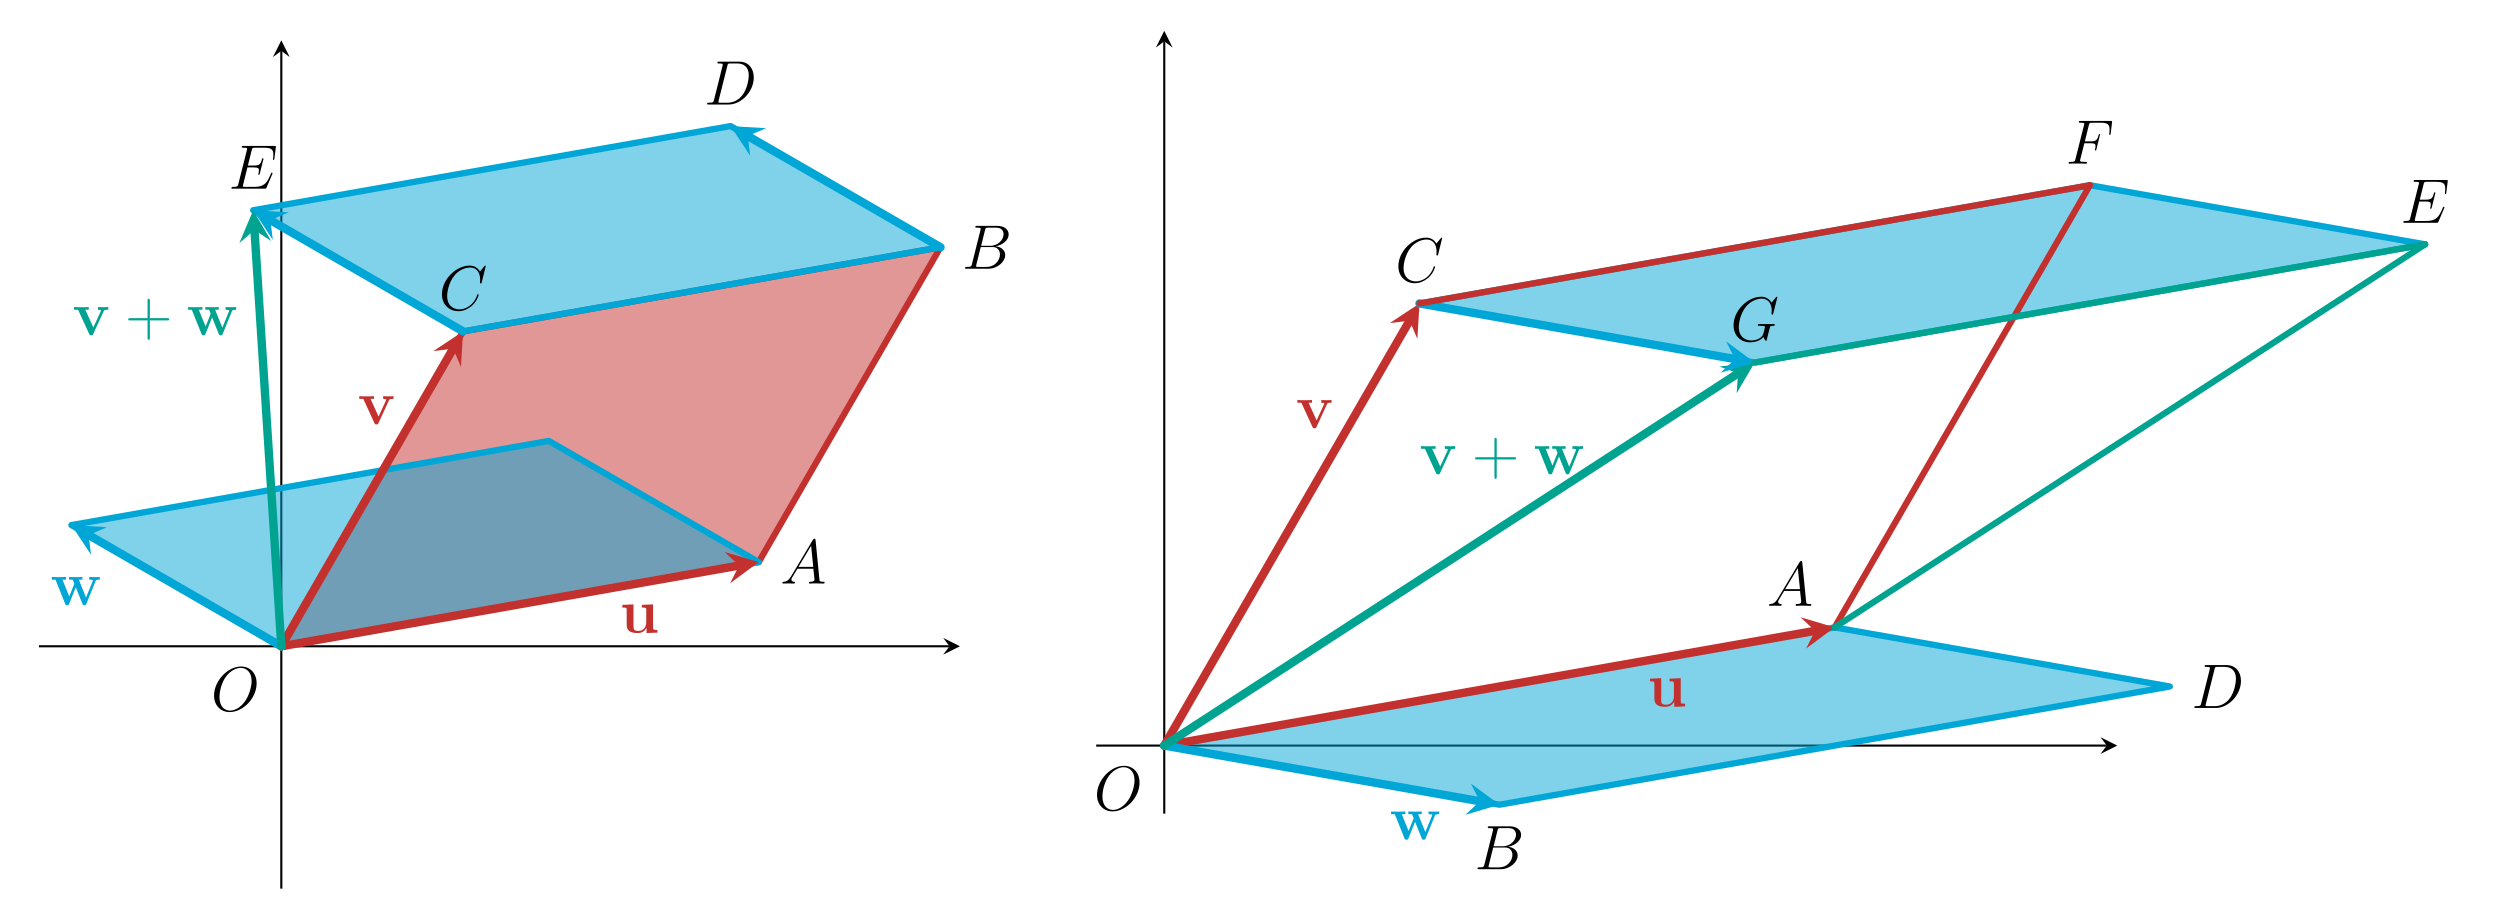
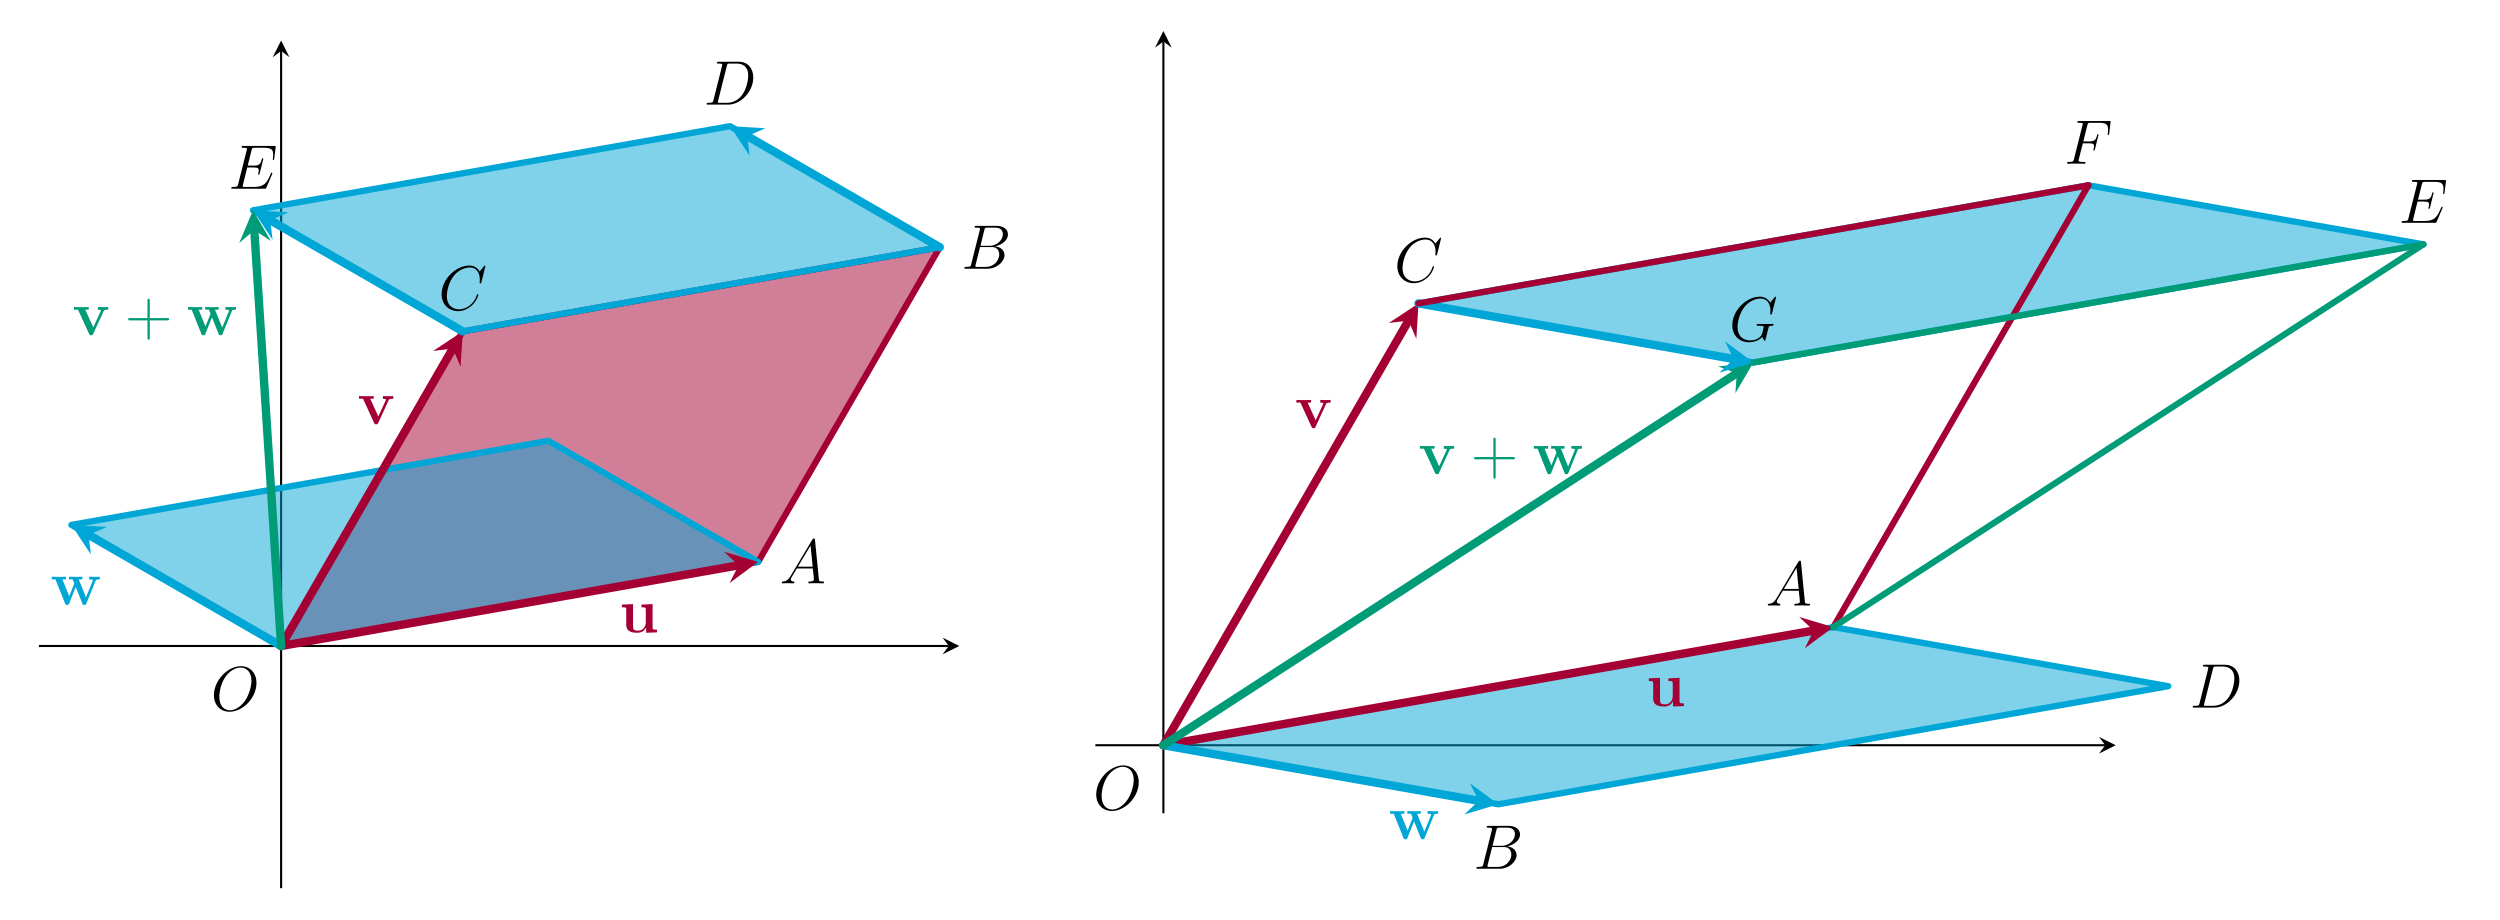
- <svg xmlns="http://www.w3.org/2000/svg" xmlns:xlink="http://www.w3.org/1999/xlink" width="475.653pt" height="174.943pt" viewBox="0 0 475.653 174.943" version="1.1">
+ <svg xmlns="http://www.w3.org/2000/svg" xmlns:xlink="http://www.w3.org/1999/xlink" width="475.653pt" height="174.943pt" viewBox="0 0 475.653 174.943" version="1.2">
  <defs>
    <g>
      <symbol overflow="visible" id="glyph0-0">
        <path style="stroke:none;" d="" />
      </symbol>
      <symbol overflow="visible" id="glyph0-1">
        <path style="stroke:none;" d="M 4.219 -5.281 L 4.219 -4.766 C 4.953 -4.766 5.047 -4.766 5.047 -4.297 L 5.047 -1.953 C 5.047 -1.047 4.5 -0.328 3.578 -0.328 C 2.672 -0.328 2.625 -0.625 2.625 -1.281 L 2.625 -5.375 L 0.5 -5.281 L 0.5 -4.766 C 1.25 -4.766 1.328 -4.766 1.328 -4.297 L 1.328 -1.469 C 1.328 -0.281 2.125 0.078 3.406 0.078 C 3.688 0.078 4.578 0.078 5.094 -0.891 L 5.109 -0.891 L 5.109 0.078 L 7.172 0 L 7.172 -0.516 C 6.438 -0.516 6.344 -0.516 6.344 -0.984 L 6.344 -5.375 Z M 4.219 -5.281 " />
      </symbol>
      <symbol overflow="visible" id="glyph0-2">
        <path style="stroke:none;" d="M 5.922 -4.516 C 6 -4.703 6.047 -4.797 6.797 -4.797 L 6.797 -5.312 C 6.375 -5.281 6.344 -5.281 5.859 -5.281 C 5.531 -5.281 5.516 -5.281 4.828 -5.312 L 4.828 -4.797 C 5.156 -4.797 5.422 -4.734 5.422 -4.656 C 5.422 -4.641 5.422 -4.625 5.359 -4.5 L 3.953 -1.438 L 2.422 -4.797 L 3.078 -4.797 L 3.078 -5.312 C 2.797 -5.281 1.953 -5.281 1.641 -5.281 C 1.297 -5.281 0.594 -5.281 0.281 -5.312 L 0.281 -4.797 L 1.047 -4.797 L 3.141 -0.234 C 3.25 0 3.281 0.062 3.547 0.062 C 3.734 0.062 3.844 0.031 3.938 -0.203 Z M 5.922 -4.516 " />
      </symbol>
      <symbol overflow="visible" id="glyph0-3">
        <path style="stroke:none;" d="M 8.609 -4.5 C 8.688 -4.703 8.719 -4.797 9.422 -4.797 L 9.422 -5.312 C 9.078 -5.281 8.922 -5.281 8.484 -5.281 C 8 -5.281 7.844 -5.281 7.406 -5.312 L 7.406 -4.797 C 7.516 -4.797 8.109 -4.797 8.109 -4.641 C 8.109 -4.625 8.109 -4.609 8.062 -4.5 L 6.797 -1.391 L 5.422 -4.797 L 6.109 -4.797 L 6.109 -5.312 C 5.828 -5.281 5.109 -5.281 4.797 -5.281 C 4.188 -5.281 4.156 -5.281 3.562 -5.312 L 3.562 -4.797 L 4.266 -4.797 C 4.297 -4.703 4.359 -4.547 4.406 -4.438 C 4.453 -4.359 4.562 -4.078 4.562 -4.016 C 4.562 -4 4.531 -3.906 4.516 -3.875 L 3.609 -1.609 L 2.312 -4.797 L 3 -4.797 L 3 -5.312 C 2.719 -5.281 1.906 -5.281 1.594 -5.281 C 1.203 -5.281 0.641 -5.281 0.281 -5.312 L 0.281 -4.797 L 0.984 -4.797 L 2.812 -0.234 C 2.891 -0.031 2.938 0.062 3.203 0.062 C 3.328 0.062 3.484 0.062 3.578 -0.172 L 4.844 -3.344 L 6.109 -0.203 C 6.219 0.062 6.344 0.062 6.484 0.062 C 6.75 0.062 6.797 -0.016 6.875 -0.234 Z M 8.609 -4.5 " />
      </symbol>
      <symbol overflow="visible" id="glyph1-0">
        <path style="stroke:none;" d="" />
      </symbol>
      <symbol overflow="visible" id="glyph1-1">
        <path style="stroke:none;" d="M 4.766 -2.766 L 8.062 -2.766 C 8.234 -2.766 8.453 -2.766 8.453 -2.969 C 8.453 -3.203 8.25 -3.203 8.062 -3.203 L 4.766 -3.203 L 4.766 -6.5 C 4.766 -6.672 4.766 -6.891 4.547 -6.891 C 4.328 -6.891 4.328 -6.688 4.328 -6.5 L 4.328 -3.203 L 1.031 -3.203 C 0.859 -3.203 0.641 -3.203 0.641 -2.984 C 0.641 -2.766 0.844 -2.766 1.031 -2.766 L 4.328 -2.766 L 4.328 0.531 C 4.328 0.703 4.328 0.922 4.547 0.922 C 4.766 0.922 4.766 0.719 4.766 0.531 Z M 4.766 -2.766 " />
      </symbol>
      <symbol overflow="visible" id="glyph2-0">
        <path style="stroke:none;" d="" />
      </symbol>
      <symbol overflow="visible" id="glyph2-1">
        <path style="stroke:none;" d="M 8.672 -5.234 C 8.672 -7.203 7.391 -8.422 5.719 -8.422 C 3.156 -8.422 0.578 -5.672 0.578 -2.906 C 0.578 -1.031 1.812 0.25 3.547 0.25 C 6.062 0.25 8.672 -2.359 8.672 -5.234 Z M 3.625 -0.031 C 2.641 -0.031 1.609 -0.734 1.609 -2.609 C 1.609 -3.688 2 -5.469 2.969 -6.672 C 3.844 -7.719 4.859 -8.156 5.656 -8.156 C 6.703 -8.156 7.719 -7.391 7.719 -5.672 C 7.719 -4.609 7.266 -2.938 6.469 -1.812 C 5.594 -0.578 4.5 -0.031 3.625 -0.031 Z M 3.625 -0.031 " />
      </symbol>
      <symbol overflow="visible" id="glyph2-2">
        <path style="stroke:none;" d="M 2.031 -1.328 C 1.609 -0.625 1.203 -0.375 0.641 -0.344 C 0.5 -0.328 0.406 -0.328 0.406 -0.125 C 0.406 -0.047 0.469 0 0.547 0 C 0.766 0 1.297 -0.031 1.516 -0.031 C 1.859 -0.031 2.25 0 2.578 0 C 2.656 0 2.797 0 2.797 -0.234 C 2.797 -0.328 2.703 -0.344 2.625 -0.344 C 2.359 -0.375 2.125 -0.469 2.125 -0.75 C 2.125 -0.922 2.203 -1.047 2.359 -1.312 L 3.266 -2.828 L 6.312 -2.828 C 6.328 -2.719 6.328 -2.625 6.328 -2.516 C 6.375 -2.203 6.516 -0.953 6.516 -0.734 C 6.516 -0.375 5.906 -0.344 5.719 -0.344 C 5.578 -0.344 5.453 -0.344 5.453 -0.125 C 5.453 0 5.562 0 5.625 0 C 5.828 0 6.078 -0.031 6.281 -0.031 L 6.953 -0.031 C 7.688 -0.031 8.219 0 8.219 0 C 8.312 0 8.438 0 8.438 -0.234 C 8.438 -0.344 8.328 -0.344 8.156 -0.344 C 7.5 -0.344 7.484 -0.453 7.453 -0.812 L 6.719 -8.266 C 6.688 -8.516 6.641 -8.531 6.516 -8.531 C 6.391 -8.531 6.328 -8.516 6.219 -8.328 Z M 3.469 -3.172 L 5.875 -7.188 L 6.281 -3.172 Z M 3.469 -3.172 " />
      </symbol>
      <symbol overflow="visible" id="glyph2-3">
        <path style="stroke:none;" d="M 4.375 -7.344 C 4.484 -7.797 4.531 -7.812 5 -7.812 L 6.547 -7.812 C 7.906 -7.812 7.906 -6.672 7.906 -6.562 C 7.906 -5.594 6.938 -4.359 5.359 -4.359 L 3.641 -4.359 Z M 6.391 -4.266 C 7.703 -4.5 8.875 -5.422 8.875 -6.516 C 8.875 -7.453 8.062 -8.156 6.703 -8.156 L 2.875 -8.156 C 2.641 -8.156 2.531 -8.156 2.531 -7.938 C 2.531 -7.812 2.641 -7.812 2.828 -7.812 C 3.547 -7.812 3.547 -7.719 3.547 -7.594 C 3.547 -7.562 3.547 -7.5 3.5 -7.312 L 1.891 -0.891 C 1.781 -0.469 1.75 -0.344 0.922 -0.344 C 0.688 -0.344 0.578 -0.344 0.578 -0.125 C 0.578 0 0.641 0 0.891 0 L 4.984 0 C 6.812 0 8.219 -1.391 8.219 -2.594 C 8.219 -3.578 7.359 -4.172 6.391 -4.266 Z M 4.703 -0.344 L 3.078 -0.344 C 2.922 -0.344 2.891 -0.344 2.828 -0.359 C 2.688 -0.375 2.672 -0.391 2.672 -0.484 C 2.672 -0.578 2.703 -0.641 2.719 -0.75 L 3.562 -4.125 L 5.812 -4.125 C 7.219 -4.125 7.219 -2.812 7.219 -2.719 C 7.219 -1.562 6.188 -0.344 4.703 -0.344 Z M 4.703 -0.344 " />
      </symbol>
      <symbol overflow="visible" id="glyph2-4">
        <path style="stroke:none;" d="M 8.922 -8.312 C 8.922 -8.422 8.844 -8.422 8.828 -8.422 C 8.797 -8.422 8.75 -8.422 8.656 -8.297 L 7.828 -7.297 C 7.406 -8.016 6.75 -8.422 5.859 -8.422 C 3.281 -8.422 0.594 -5.797 0.594 -2.984 C 0.594 -0.984 2 0.25 3.734 0.25 C 4.703 0.25 5.531 -0.156 6.234 -0.734 C 7.266 -1.609 7.578 -2.766 7.578 -2.875 C 7.578 -2.969 7.484 -2.969 7.453 -2.969 C 7.344 -2.969 7.328 -2.906 7.297 -2.859 C 6.75 -0.984 5.141 -0.094 3.938 -0.094 C 2.672 -0.094 1.578 -0.906 1.578 -2.609 C 1.578 -2.984 1.703 -5.062 3.047 -6.641 C 3.703 -7.406 4.828 -8.062 5.969 -8.062 C 7.281 -8.062 7.859 -6.984 7.859 -5.766 C 7.859 -5.453 7.828 -5.188 7.828 -5.141 C 7.828 -5.031 7.953 -5.031 7.984 -5.031 C 8.109 -5.031 8.125 -5.047 8.172 -5.266 Z M 8.922 -8.312 " />
      </symbol>
      <symbol overflow="visible" id="glyph2-5">
        <path style="stroke:none;" d="M 1.875 -0.891 C 1.766 -0.469 1.75 -0.344 0.906 -0.344 C 0.688 -0.344 0.562 -0.344 0.562 -0.125 C 0.562 0 0.641 0 0.875 0 L 4.656 0 C 7.078 0 9.438 -2.5 9.438 -5.156 C 9.438 -6.891 8.406 -8.156 6.688 -8.156 L 2.859 -8.156 C 2.625 -8.156 2.516 -8.156 2.516 -7.938 C 2.516 -7.812 2.625 -7.812 2.812 -7.812 C 3.531 -7.812 3.531 -7.719 3.531 -7.594 C 3.531 -7.562 3.531 -7.5 3.484 -7.312 Z M 4.406 -7.344 C 4.5 -7.797 4.547 -7.812 5.016 -7.812 L 6.328 -7.812 C 7.453 -7.812 8.484 -7.203 8.484 -5.562 C 8.484 -4.953 8.25 -2.875 7.094 -1.562 C 6.75 -1.172 5.844 -0.344 4.469 -0.344 L 3.109 -0.344 C 2.938 -0.344 2.922 -0.344 2.844 -0.359 C 2.719 -0.375 2.703 -0.391 2.703 -0.484 C 2.703 -0.578 2.719 -0.641 2.75 -0.75 Z M 4.406 -7.344 " />
      </symbol>
      <symbol overflow="visible" id="glyph2-6">
        <path style="stroke:none;" d="M 8.312 -2.766 C 8.312 -2.812 8.359 -2.891 8.359 -2.938 C 8.359 -3 8.312 -3.062 8.234 -3.062 C 8.188 -3.062 8.156 -3.047 8.125 -3.016 C 8.109 -3 8.109 -2.969 8 -2.734 C 7.297 -1.062 6.781 -0.344 4.859 -0.344 L 3.125 -0.344 C 2.953 -0.344 2.922 -0.344 2.859 -0.359 C 2.719 -0.375 2.719 -0.391 2.719 -0.484 C 2.719 -0.578 2.734 -0.641 2.766 -0.75 L 3.578 -4.047 L 4.766 -4.047 C 5.703 -4.047 5.766 -3.844 5.766 -3.484 C 5.766 -3.375 5.766 -3.266 5.688 -2.906 C 5.672 -2.859 5.656 -2.812 5.656 -2.766 C 5.656 -2.688 5.719 -2.656 5.781 -2.656 C 5.891 -2.656 5.906 -2.734 5.953 -2.906 L 6.641 -5.672 C 6.641 -5.734 6.594 -5.797 6.516 -5.797 C 6.406 -5.797 6.391 -5.75 6.344 -5.578 C 6.109 -4.656 5.875 -4.406 4.812 -4.406 L 3.672 -4.406 L 4.406 -7.344 C 4.516 -7.75 4.547 -7.797 5.031 -7.797 L 6.734 -7.797 C 8.219 -7.797 8.516 -7.406 8.516 -6.484 C 8.516 -6.484 8.516 -6.141 8.469 -5.75 C 8.453 -5.703 8.438 -5.625 8.438 -5.609 C 8.438 -5.516 8.5 -5.469 8.578 -5.469 C 8.656 -5.469 8.703 -5.516 8.719 -5.734 L 8.984 -7.828 C 8.984 -7.859 9 -7.984 9 -8.016 C 9 -8.141 8.891 -8.141 8.672 -8.141 L 2.844 -8.141 C 2.625 -8.141 2.5 -8.141 2.5 -7.922 C 2.5 -7.797 2.578 -7.797 2.781 -7.797 C 3.531 -7.797 3.531 -7.703 3.531 -7.578 C 3.531 -7.516 3.516 -7.469 3.484 -7.344 L 1.859 -0.891 C 1.75 -0.469 1.734 -0.344 0.891 -0.344 C 0.672 -0.344 0.547 -0.344 0.547 -0.125 C 0.547 0 0.625 0 0.859 0 L 6.859 0 C 7.125 0 7.141 -0.016 7.219 -0.203 Z M 8.312 -2.766 " />
      </symbol>
      <symbol overflow="visible" id="glyph2-7">
        <path style="stroke:none;" d="M 3.547 -3.891 L 4.703 -3.891 C 5.609 -3.891 5.672 -3.688 5.672 -3.344 C 5.672 -3.188 5.656 -3.031 5.594 -2.766 C 5.562 -2.719 5.562 -2.656 5.562 -2.625 C 5.562 -2.547 5.609 -2.5 5.688 -2.5 C 5.781 -2.5 5.797 -2.547 5.844 -2.734 L 6.531 -5.516 C 6.531 -5.562 6.5 -5.641 6.422 -5.641 C 6.312 -5.641 6.297 -5.594 6.25 -5.391 C 6 -4.5 5.766 -4.25 4.719 -4.25 L 3.641 -4.25 L 4.406 -7.344 C 4.516 -7.75 4.547 -7.797 5.031 -7.797 L 6.641 -7.797 C 8.125 -7.797 8.344 -7.344 8.344 -6.5 C 8.344 -6.438 8.344 -6.172 8.312 -5.859 C 8.297 -5.812 8.266 -5.656 8.266 -5.609 C 8.266 -5.516 8.328 -5.469 8.406 -5.469 C 8.484 -5.469 8.531 -5.516 8.562 -5.734 L 8.812 -7.828 C 8.812 -7.859 8.828 -7.984 8.828 -8.016 C 8.828 -8.141 8.719 -8.141 8.516 -8.141 L 2.844 -8.141 C 2.625 -8.141 2.5 -8.141 2.5 -7.922 C 2.5 -7.797 2.578 -7.797 2.781 -7.797 C 3.531 -7.797 3.531 -7.703 3.531 -7.578 C 3.531 -7.516 3.516 -7.469 3.484 -7.344 L 1.859 -0.891 C 1.75 -0.469 1.734 -0.344 0.891 -0.344 C 0.672 -0.344 0.547 -0.344 0.547 -0.125 C 0.547 0 0.656 0 0.734 0 C 0.953 0 1.188 -0.031 1.422 -0.031 L 2.969 -0.031 C 3.234 -0.031 3.531 0 3.797 0 C 3.891 0 4.047 0 4.047 -0.219 C 4.047 -0.344 3.969 -0.344 3.703 -0.344 C 2.766 -0.344 2.734 -0.438 2.734 -0.609 C 2.734 -0.672 2.766 -0.766 2.781 -0.844 Z M 3.547 -3.891 " />
      </symbol>
      <symbol overflow="visible" id="glyph2-8">
        <path style="stroke:none;" d="M 8.922 -8.312 C 8.922 -8.422 8.828 -8.422 8.812 -8.422 C 8.781 -8.422 8.734 -8.422 8.641 -8.297 L 7.812 -7.297 C 7.75 -7.406 7.516 -7.812 7.047 -8.094 C 6.531 -8.422 6.031 -8.422 5.844 -8.422 C 3.281 -8.422 0.594 -5.812 0.594 -2.984 C 0.594 -1.016 1.953 0.25 3.75 0.25 C 4.609 0.25 5.703 -0.031 6.297 -0.781 C 6.438 -0.328 6.688 -0.016 6.781 -0.016 C 6.844 -0.016 6.844 -0.047 6.859 -0.047 C 6.875 -0.078 6.969 -0.484 7.031 -0.703 L 7.219 -1.469 C 7.312 -1.859 7.359 -2.031 7.453 -2.391 C 7.562 -2.844 7.594 -2.875 8.25 -2.891 C 8.297 -2.891 8.438 -2.891 8.438 -3.125 C 8.438 -3.234 8.312 -3.234 8.281 -3.234 C 8.078 -3.234 7.859 -3.219 7.641 -3.219 L 7 -3.219 C 6.484 -3.219 5.969 -3.234 5.469 -3.234 C 5.359 -3.234 5.219 -3.234 5.219 -3.031 C 5.219 -2.906 5.312 -2.906 5.312 -2.891 L 5.625 -2.891 C 6.562 -2.891 6.562 -2.797 6.562 -2.625 C 6.562 -2.609 6.328 -1.406 6.109 -1.047 C 5.656 -0.375 4.703 -0.094 4 -0.094 C 3.078 -0.094 1.594 -0.578 1.594 -2.641 C 1.594 -3.438 1.875 -5.266 3.031 -6.625 C 3.797 -7.484 4.906 -8.062 5.953 -8.062 C 7.359 -8.062 7.859 -6.859 7.859 -5.766 C 7.859 -5.562 7.812 -5.312 7.812 -5.141 C 7.812 -5.031 7.938 -5.031 7.969 -5.031 C 8.109 -5.031 8.109 -5.047 8.156 -5.266 Z M 8.922 -8.312 " />
      </symbol>
    </g>
    <clipPath id="clip1">
-       <path d="M 198 119 L 305 119 L 305 174.941 L 198 174.941 Z M 198 119 " />
+       <path d="M 198 119 L 304 119 L 304 174.852 L 198 174.852 Z M 198 119 " />
    </clipPath>
    <clipPath id="clip2">
-       <path d="M 332 29 L 475.652 29 L 475.652 137 L 332 137 Z M 332 29 " />
+       <path d="M 331 29 L 475.305 29 L 475.305 137 L 331 137 Z M 331 29 " />
    </clipPath>
    <clipPath id="clip3">
-       <path d="M 316 29 L 475.652 29 L 475.652 86 L 316 86 Z M 316 29 " />
+       <path d="M 316 29 L 475.305 29 L 475.305 86 L 316 86 Z M 316 29 " />
    </clipPath>
  </defs>
  <g id="surface1">
-     <path style="fill:none;stroke-width:0.399;stroke-linecap:butt;stroke-linejoin:miter;stroke:rgb(0%,0%,0%);stroke-opacity:1;stroke-miterlimit:10;" d="M 0 46.113 L 173.238 46.113 " transform="matrix(1,0,0,-1,7.41,169.074)" />
-     <path style=" stroke:none;fill-rule:nonzero;fill:rgb(0%,0%,0%);fill-opacity:1;" d="M 182.641 122.961 L 179.453 121.367 L 180.648 122.961 L 179.453 124.555 " />
-     <path style="fill:none;stroke-width:0.399;stroke-linecap:butt;stroke-linejoin:miter;stroke:rgb(0%,0%,0%);stroke-opacity:1;stroke-miterlimit:10;" d="M 46.113 -0 L 46.113 159.406 " transform="matrix(1,0,0,-1,7.41,169.074)" />
-     <path style=" stroke:none;fill-rule:nonzero;fill:rgb(0%,0%,0%);fill-opacity:1;" d="M 53.523 7.676 L 51.93 10.863 L 53.523 9.668 L 55.117 10.863 " />
-     <path style="fill-rule:nonzero;fill:rgb(76.471%,19.217%,18.43%);fill-opacity:0.5;stroke-width:1.196;stroke-linecap:round;stroke-linejoin:round;stroke:rgb(76.471%,19.217%,18.43%);stroke-opacity:1;stroke-miterlimit:10;" d="M 46.113 46.113 L 136.942 62.129 L 171.528 122.031 L 80.699 106.019 L 46.113 46.113 " transform="matrix(1,0,0,-1,7.41,169.074)" />
-     <path style="fill-rule:nonzero;fill:rgb(0%,65.099%,83.922%);fill-opacity:0.5;stroke-width:1.196;stroke-linecap:round;stroke-linejoin:round;stroke:rgb(0%,65.099%,83.922%);stroke-opacity:1;stroke-miterlimit:10;" d="M 80.699 106.019 L 171.528 122.031 L 131.59 145.09 L 40.762 129.074 L 80.699 106.019 " transform="matrix(1,0,0,-1,7.41,169.074)" />
-     <path style="fill-rule:nonzero;fill:rgb(0%,65.099%,83.922%);fill-opacity:0.5;stroke-width:1.196;stroke-linecap:round;stroke-linejoin:round;stroke:rgb(0%,65.099%,83.922%);stroke-opacity:1;stroke-miterlimit:10;" d="M 46.113 46.113 L 136.942 62.129 L 97.004 85.187 L 6.176 69.172 L 46.113 46.113 " transform="matrix(1,0,0,-1,7.41,169.074)" />
-     <path style="fill:none;stroke-width:1.594;stroke-linecap:round;stroke-linejoin:miter;stroke:rgb(76.471%,19.217%,18.43%);stroke-opacity:1;stroke-miterlimit:10;" d="M 46.113 46.113 L 133.211 61.472 " transform="matrix(1,0,0,-1,7.41,169.074)" />
-     <path style=" stroke:none;fill-rule:nonzero;fill:rgb(76.471%,19.217%,18.43%);fill-opacity:1;" d="M 144.352 106.945 L 137.859 105.016 L 140.621 107.602 L 138.91 110.98 " />
-     <g style="fill:rgb(76.471%,19.217%,18.43%);fill-opacity:1;">
-       <use xlink:href="#glyph0-1" x="117.907" y="120.364" />
+     <path style="fill:none;stroke-width:0.399;stroke-linecap:butt;stroke-linejoin:miter;stroke:rgb(0%,0%,0%);stroke-opacity:1;stroke-miterlimit:10;" d="M 0.002 46.113 L 173.241 46.113 " transform="matrix(0.999271,0,0,-0.999271,7.404598,168.986)" />
+     <path style=" stroke:none;fill-rule:nonzero;fill:rgb(0%,0%,0%);fill-opacity:1;" d="M 182.508 122.906 L 179.324 121.312 L 180.52 122.906 L 179.324 124.5 " />
+     <path style="fill:none;stroke-width:0.399;stroke-linecap:butt;stroke-linejoin:miter;stroke:rgb(0%,0%,0%);stroke-opacity:1;stroke-miterlimit:10;" d="M 46.113 0.002 L 46.113 159.407 " transform="matrix(0.999271,0,0,-0.999271,7.404598,168.986)" />
+     <path style=" stroke:none;fill-rule:nonzero;fill:rgb(0%,0%,0%);fill-opacity:1;" d="M 53.484 7.707 L 51.891 10.891 L 53.484 9.695 L 55.078 10.891 " />
+     <path style="fill-rule:nonzero;fill:rgb(64.705%,0%,20.392%);fill-opacity:0.5;stroke-width:1.196;stroke-linecap:round;stroke-linejoin:round;stroke:rgb(64.705%,0%,20.392%);stroke-opacity:1;stroke-miterlimit:10;" d="M 46.113 46.113 L 136.941 62.129 L 171.525 122.032 L 80.697 106.016 L 46.113 46.113 " transform="matrix(0.999271,0,0,-0.999271,7.404598,168.986)" />
+     <path style="fill-rule:nonzero;fill:rgb(0%,65.099%,83.922%);fill-opacity:0.5;stroke-width:1.196;stroke-linecap:round;stroke-linejoin:round;stroke:rgb(0%,65.099%,83.922%);stroke-opacity:1;stroke-miterlimit:10;" d="M 80.697 106.016 L 171.525 122.032 L 131.59 145.088 L 40.762 129.072 L 80.697 106.016 " transform="matrix(0.999271,0,0,-0.999271,7.404598,168.986)" />
+     <path style="fill-rule:nonzero;fill:rgb(0%,65.099%,83.922%);fill-opacity:0.5;stroke-width:1.196;stroke-linecap:round;stroke-linejoin:round;stroke:rgb(0%,65.099%,83.922%);stroke-opacity:1;stroke-miterlimit:10;" d="M 46.113 46.113 L 136.941 62.129 L 97.006 85.185 L 6.178 69.169 L 46.113 46.113 " transform="matrix(0.999271,0,0,-0.999271,7.404598,168.986)" />
+     <path style="fill:none;stroke-width:1.594;stroke-linecap:round;stroke-linejoin:miter;stroke:rgb(64.705%,0%,20.392%);stroke-opacity:1;stroke-miterlimit:10;" d="M 46.113 46.113 L 133.212 61.472 " transform="matrix(0.999271,0,0,-0.999271,7.404598,168.986)" />
+     <path style=" stroke:none;fill-rule:nonzero;fill:rgb(64.705%,0%,20.392%);fill-opacity:1;" d="M 144.246 106.902 L 137.758 104.973 L 140.52 107.559 L 138.809 110.934 " />
+     <g style="fill:rgb(64.705%,0%,20.392%);fill-opacity:1;">
+       <use xlink:href="#glyph0-1" x="117.821" y="120.312" />
    </g>
-     <path style="fill:none;stroke-width:1.594;stroke-linecap:round;stroke-linejoin:miter;stroke:rgb(76.471%,19.217%,18.43%);stroke-opacity:1;stroke-miterlimit:10;" d="M 46.113 46.113 L 78.805 102.738 " transform="matrix(1,0,0,-1,7.41,169.074)" />
-     <path style=" stroke:none;fill-rule:nonzero;fill:rgb(76.471%,19.217%,18.43%);fill-opacity:1;" d="M 88.109 63.055 L 82.457 66.789 L 86.215 66.336 L 87.703 69.816 " />
-     <g style="fill:rgb(76.471%,19.217%,18.43%);fill-opacity:1;">
-       <use xlink:href="#glyph0-2" x="68.076" y="80.691" />
+     <path style="fill:none;stroke-width:1.594;stroke-linecap:round;stroke-linejoin:miter;stroke:rgb(64.705%,0%,20.392%);stroke-opacity:1;stroke-miterlimit:10;" d="M 46.113 46.113 L 78.805 102.741 " transform="matrix(0.999271,0,0,-0.999271,7.404598,168.986)" />
+     <path style=" stroke:none;fill-rule:nonzero;fill:rgb(64.705%,0%,20.392%);fill-opacity:1;" d="M 88.043 63.047 L 82.398 66.773 L 86.152 66.32 L 87.641 69.801 " />
+     <g style="fill:rgb(64.705%,0%,20.392%);fill-opacity:1;">
+       <use xlink:href="#glyph0-2" x="68.026" y="80.667" />
    </g>
-     <path style="fill:none;stroke-width:1.594;stroke-linecap:round;stroke-linejoin:miter;stroke:rgb(0%,65.099%,83.922%);stroke-opacity:1;stroke-miterlimit:10;" d="M 46.113 46.113 L 9.457 67.277 " transform="matrix(1,0,0,-1,7.41,169.074)" />
-     <path style=" stroke:none;fill-rule:nonzero;fill:rgb(0%,65.099%,83.922%);fill-opacity:1;" d="M 13.586 99.902 L 17.32 105.555 L 16.867 101.797 L 20.348 100.309 " />
+     <path style="fill:none;stroke-width:1.594;stroke-linecap:round;stroke-linejoin:miter;stroke:rgb(0%,65.099%,83.922%);stroke-opacity:1;stroke-miterlimit:10;" d="M 46.113 46.113 L 9.458 67.277 " transform="matrix(0.999271,0,0,-0.999271,7.404598,168.986)" />
+     <path style=" stroke:none;fill-rule:nonzero;fill:rgb(0%,65.099%,83.922%);fill-opacity:1;" d="M 13.578 99.867 L 17.305 105.512 L 16.855 101.758 L 20.332 100.27 " />
    <g style="fill:rgb(0%,65.099%,83.922%);fill-opacity:1;">
-       <use xlink:href="#glyph0-3" x="9.571" y="115.083" />
+       <use xlink:href="#glyph0-3" x="9.564" y="115.034" />
    </g>
-     <path style="fill:none;stroke-width:1.594;stroke-linecap:round;stroke-linejoin:miter;stroke:rgb(0%,63.921%,56.47%);stroke-opacity:1;stroke-miterlimit:10;" d="M 46.113 46.113 L 41.008 125.297 " transform="matrix(1,0,0,-1,7.41,169.074)" />
-     <path style=" stroke:none;fill-rule:nonzero;fill:rgb(0%,63.921%,56.47%);fill-opacity:1;" d="M 48.172 40 L 45.539 46.238 L 48.418 43.777 L 51.586 45.848 " />
-     <g style="fill:rgb(0%,63.921%,56.47%);fill-opacity:1;">
-       <use xlink:href="#glyph0-2" x="13.806" y="63.731" />
+     <path style="fill:none;stroke-width:1.594;stroke-linecap:round;stroke-linejoin:miter;stroke:rgb(0%,60.782%,46.666%);stroke-opacity:1;stroke-miterlimit:10;" d="M 46.113 46.113 L 41.008 125.296 " transform="matrix(0.999271,0,0,-0.999271,7.404598,168.986)" />
+     <path style=" stroke:none;fill-rule:nonzero;fill:rgb(0%,60.782%,46.666%);fill-opacity:1;" d="M 48.137 40.008 L 45.508 46.242 L 48.383 43.781 L 51.547 45.852 " />
+     <g style="fill:rgb(0%,60.782%,46.666%);fill-opacity:1;">
+       <use xlink:href="#glyph0-2" x="13.796" y="63.72" />
    </g>
-     <g style="fill:rgb(0%,63.921%,56.47%);fill-opacity:1;">
-       <use xlink:href="#glyph1-1" x="23.748" y="63.731" />
+     <g style="fill:rgb(0%,60.782%,46.666%);fill-opacity:1;">
+       <use xlink:href="#glyph1-1" x="23.731" y="63.72" />
    </g>
-     <g style="fill:rgb(0%,63.921%,56.47%);fill-opacity:1;">
-       <use xlink:href="#glyph0-3" x="35.509" y="63.731" />
+     <g style="fill:rgb(0%,60.782%,46.666%);fill-opacity:1;">
+       <use xlink:href="#glyph0-3" x="35.483" y="63.72" />
    </g>
-     <path style="fill:none;stroke-width:1.594;stroke-linecap:round;stroke-linejoin:miter;stroke:rgb(0%,65.099%,83.922%);stroke-opacity:1;stroke-miterlimit:10;" d="M 80.699 106.019 L 44.043 127.179 " transform="matrix(1,0,0,-1,7.41,169.074)" />
-     <path style=" stroke:none;fill-rule:nonzero;fill:rgb(0%,65.099%,83.922%);fill-opacity:1;" d="M 48.172 40 L 51.906 45.652 L 51.453 41.895 L 54.934 40.406 " />
-     <path style="fill:none;stroke-width:1.594;stroke-linecap:round;stroke-linejoin:miter;stroke:rgb(0%,65.099%,83.922%);stroke-opacity:1;stroke-miterlimit:10;" d="M 171.528 122.031 L 134.867 143.195 " transform="matrix(1,0,0,-1,7.41,169.074)" />
-     <path style=" stroke:none;fill-rule:nonzero;fill:rgb(0%,65.099%,83.922%);fill-opacity:1;" d="M 139 23.984 L 142.73 29.637 L 142.277 25.879 L 145.762 24.391 " />
+     <path style="fill:none;stroke-width:1.594;stroke-linecap:round;stroke-linejoin:miter;stroke:rgb(0%,65.099%,83.922%);stroke-opacity:1;stroke-miterlimit:10;" d="M 80.697 106.016 L 44.042 127.18 " transform="matrix(0.999271,0,0,-0.999271,7.404598,168.986)" />
+     <path style=" stroke:none;fill-rule:nonzero;fill:rgb(0%,65.099%,83.922%);fill-opacity:1;" d="M 48.137 40.008 L 51.867 45.652 L 51.414 41.898 L 54.895 40.41 " />
+     <path style="fill:none;stroke-width:1.594;stroke-linecap:round;stroke-linejoin:miter;stroke:rgb(0%,65.099%,83.922%);stroke-opacity:1;stroke-miterlimit:10;" d="M 171.525 122.032 L 134.87 143.196 " transform="matrix(0.999271,0,0,-0.999271,7.404598,168.986)" />
+     <path style=" stroke:none;fill-rule:nonzero;fill:rgb(0%,65.099%,83.922%);fill-opacity:1;" d="M 138.898 24.004 L 142.629 29.648 L 142.176 25.895 L 145.652 24.406 " />
    <g style="fill:rgb(0%,0%,0%);fill-opacity:1;">
-       <use xlink:href="#glyph2-1" x="40.151" y="135.232" />
+       <use xlink:href="#glyph2-1" x="40.122" y="135.169" />
    </g>
    <g style="fill:rgb(0%,0%,0%);fill-opacity:1;">
-       <use xlink:href="#glyph2-2" x="148.45" y="111.031" />
+       <use xlink:href="#glyph2-2" x="148.342" y="110.985" />
    </g>
    <g style="fill:rgb(0%,0%,0%);fill-opacity:1;">
-       <use xlink:href="#glyph2-3" x="183.035" y="51.128" />
+       <use xlink:href="#glyph2-3" x="182.902" y="51.126" />
    </g>
    <g style="fill:rgb(0%,0%,0%);fill-opacity:1;">
-       <use xlink:href="#glyph2-4" x="83.491" y="58.958" />
+       <use xlink:href="#glyph2-4" x="83.43" y="58.95" />
    </g>
    <g style="fill:rgb(0%,0%,0%);fill-opacity:1;">
-       <use xlink:href="#glyph2-5" x="133.977" y="19.886" />
+       <use xlink:href="#glyph2-5" x="133.879" y="19.907" />
    </g>
    <g style="fill:rgb(0%,0%,0%);fill-opacity:1;">
-       <use xlink:href="#glyph2-6" x="43.49" y="35.901" />
+       <use xlink:href="#glyph2-6" x="43.458" y="35.91" />
    </g>
-     <path style="fill:none;stroke-width:0.399;stroke-linecap:butt;stroke-linejoin:miter;stroke:rgb(0%,0%,0%);stroke-opacity:1;stroke-miterlimit:10;" d="M -0 12.953 L 192.281 12.953 " transform="matrix(1,0,0,-1,208.559,154.808)" />
-     <path style=" stroke:none;fill-rule:nonzero;fill:rgb(0%,0%,0%);fill-opacity:1;" d="M 402.832 141.855 L 399.645 140.262 L 400.84 141.855 L 399.645 143.449 " />
-     <path style="fill:none;stroke-width:0.399;stroke-linecap:butt;stroke-linejoin:miter;stroke:rgb(0%,0%,0%);stroke-opacity:1;stroke-miterlimit:10;" d="M 12.953 -0.001 L 12.953 146.949 " transform="matrix(1,0,0,-1,208.559,154.808)" />
-     <path style=" stroke:none;fill-rule:nonzero;fill:rgb(0%,0%,0%);fill-opacity:1;" d="M 221.512 5.867 L 219.918 9.055 L 221.512 7.859 L 223.105 9.055 " />
-     <path style="fill-rule:nonzero;fill:rgb(0%,65.099%,83.922%);fill-opacity:0.5;stroke-width:1.196;stroke-linecap:round;stroke-linejoin:round;stroke:rgb(0%,65.099%,83.922%);stroke-opacity:1;stroke-miterlimit:10;" d="M 12.953 12.953 L 140.5 35.441 L 204.273 24.195 L 76.726 1.706 L 12.953 12.953 " transform="matrix(1,0,0,-1,208.559,154.808)" />
-     <path style="fill-rule:nonzero;fill:rgb(0%,65.099%,83.922%);fill-opacity:0.5;stroke-width:1.196;stroke-linecap:round;stroke-linejoin:round;stroke:rgb(0%,65.099%,83.922%);stroke-opacity:1;stroke-miterlimit:10;" d="M 61.519 97.074 L 189.07 119.566 L 252.843 108.32 L 125.293 85.828 L 61.519 97.074 " transform="matrix(1,0,0,-1,208.559,154.808)" />
-     <path style="fill:none;stroke-width:1.594;stroke-linecap:round;stroke-linejoin:miter;stroke:rgb(76.471%,19.217%,18.43%);stroke-opacity:1;stroke-miterlimit:10;" d="M 12.953 12.953 L 136.773 34.785 " transform="matrix(1,0,0,-1,208.559,154.808)" />
-     <path style=" stroke:none;fill-rule:nonzero;fill:rgb(76.471%,19.217%,18.43%);fill-opacity:1;" d="M 349.059 119.367 L 342.566 117.434 L 345.332 120.023 L 343.621 123.402 " />
-     <g style="fill:rgb(76.471%,19.217%,18.43%);fill-opacity:1;">
-       <use xlink:href="#glyph0-1" x="313.435" y="134.404" />
+     <path style="fill:none;stroke-width:0.399;stroke-linecap:butt;stroke-linejoin:miter;stroke:rgb(0%,0%,0%);stroke-opacity:1;stroke-miterlimit:10;" d="M -0.001 12.951 L 192.28 12.951 " transform="matrix(0.999271,0,0,-0.999271,208.407,154.7304)" />
+     <path style=" stroke:none;fill-rule:nonzero;fill:rgb(0%,0%,0%);fill-opacity:1;" d="M 402.539 141.789 L 399.352 140.195 L 400.547 141.789 L 399.352 143.383 " />
+     <path style="fill:none;stroke-width:0.399;stroke-linecap:butt;stroke-linejoin:miter;stroke:rgb(0%,0%,0%);stroke-opacity:1;stroke-miterlimit:10;" d="M 12.95 -0 L 12.95 146.951 " transform="matrix(0.999271,0,0,-0.999271,208.407,154.7304)" />
+     <path style=" stroke:none;fill-rule:nonzero;fill:rgb(0%,0%,0%);fill-opacity:1;" d="M 221.348 5.898 L 219.758 9.082 L 221.348 7.887 L 222.941 9.082 " />
+     <path style="fill-rule:nonzero;fill:rgb(0%,65.099%,83.922%);fill-opacity:0.5;stroke-width:1.196;stroke-linecap:round;stroke-linejoin:round;stroke:rgb(0%,65.099%,83.922%);stroke-opacity:1;stroke-miterlimit:10;" d="M 12.95 12.951 L 140.5 35.44 L 204.273 24.197 L 76.727 1.708 L 12.95 12.951 " transform="matrix(0.999271,0,0,-0.999271,208.407,154.7304)" />
+     <path style="fill-rule:nonzero;fill:rgb(0%,65.099%,83.922%);fill-opacity:0.5;stroke-width:1.196;stroke-linecap:round;stroke-linejoin:round;stroke:rgb(0%,65.099%,83.922%);stroke-opacity:1;stroke-miterlimit:10;" d="M 61.521 97.075 L 189.067 119.564 L 252.844 108.321 L 125.294 85.828 L 61.521 97.075 " transform="matrix(0.999271,0,0,-0.999271,208.407,154.7304)" />
+     <path style="fill:none;stroke-width:1.594;stroke-linecap:round;stroke-linejoin:miter;stroke:rgb(64.705%,0%,20.392%);stroke-opacity:1;stroke-miterlimit:10;" d="M 12.95 12.951 L 136.771 34.783 " transform="matrix(0.999271,0,0,-0.999271,208.407,154.7304)" />
+     <path style=" stroke:none;fill-rule:nonzero;fill:rgb(64.705%,0%,20.392%);fill-opacity:1;" d="M 348.805 119.316 L 342.32 117.387 L 345.078 119.973 L 343.371 123.348 " />
+     <g style="fill:rgb(64.705%,0%,20.392%);fill-opacity:1;">
+       <use xlink:href="#glyph0-1" x="313.207" y="134.341" />
    </g>
-     <path style="fill:none;stroke-width:1.594;stroke-linecap:round;stroke-linejoin:miter;stroke:rgb(76.471%,19.217%,18.43%);stroke-opacity:1;stroke-miterlimit:10;" d="M 12.953 12.953 L 59.629 93.796 " transform="matrix(1,0,0,-1,208.559,154.808)" />
-     <path style=" stroke:none;fill-rule:nonzero;fill:rgb(76.471%,19.217%,18.43%);fill-opacity:1;" d="M 270.078 57.734 L 264.426 61.465 L 268.188 61.012 L 269.672 64.492 " />
-     <g style="fill:rgb(76.471%,19.217%,18.43%);fill-opacity:1;">
-       <use xlink:href="#glyph0-2" x="246.55" y="81.422" />
+     <path style="fill:none;stroke-width:1.594;stroke-linecap:round;stroke-linejoin:miter;stroke:rgb(64.705%,0%,20.392%);stroke-opacity:1;stroke-miterlimit:10;" d="M 12.95 12.951 L 59.625 93.795 " transform="matrix(0.999271,0,0,-0.999271,208.407,154.7304)" />
+     <path style=" stroke:none;fill-rule:nonzero;fill:rgb(64.705%,0%,20.392%);fill-opacity:1;" d="M 269.883 57.727 L 264.234 61.457 L 267.988 61.004 L 269.477 64.48 " />
+     <g style="fill:rgb(64.705%,0%,20.392%);fill-opacity:1;">
+       <use xlink:href="#glyph0-2" x="246.37" y="81.398" />
    </g>
    <g clip-path="url(#clip1)" clip-rule="nonzero">
-       <path style="fill:none;stroke-width:1.594;stroke-linecap:round;stroke-linejoin:miter;stroke:rgb(0%,65.099%,83.922%);stroke-opacity:1;stroke-miterlimit:10;" d="M 12.953 12.953 L 72.996 2.363 " transform="matrix(1,0,0,-1,208.559,154.808)" />
+       <path style="fill:none;stroke-width:1.594;stroke-linecap:round;stroke-linejoin:miter;stroke:rgb(0%,65.099%,83.922%);stroke-opacity:1;stroke-miterlimit:10;" d="M 12.95 12.951 L 72.998 2.365 " transform="matrix(0.999271,0,0,-0.999271,208.407,154.7304)" />
    </g>
-     <path style=" stroke:none;fill-rule:nonzero;fill:rgb(0%,65.099%,83.922%);fill-opacity:1;" d="M 285.285 153.102 L 279.844 149.066 L 281.555 152.445 L 278.793 155.031 " />
+     <path style=" stroke:none;fill-rule:nonzero;fill:rgb(0%,65.099%,83.922%);fill-opacity:1;" d="M 285.078 153.023 L 279.641 148.992 L 281.352 152.367 L 278.59 154.953 " />
    <g style="fill:rgb(0%,65.099%,83.922%);fill-opacity:1;">
-       <use xlink:href="#glyph0-3" x="264.391" y="159.705" />
+       <use xlink:href="#glyph0-3" x="264.198" y="159.624" />
    </g>
-     <path style="fill:none;stroke-width:1.594;stroke-linecap:round;stroke-linejoin:miter;stroke:rgb(0%,63.921%,56.47%);stroke-opacity:1;stroke-miterlimit:10;" d="M 12.953 12.953 L 122.117 83.769 " transform="matrix(1,0,0,-1,208.559,154.808)" />
-     <path style=" stroke:none;fill-rule:nonzero;fill:rgb(0%,63.921%,56.47%);fill-opacity:1;" d="M 333.852 68.98 L 327.125 69.734 L 330.676 71.039 L 330.418 74.816 " />
-     <g style="fill:rgb(0%,63.921%,56.47%);fill-opacity:1;">
-       <use xlink:href="#glyph0-2" x="270.062" y="90.188" />
+     <path style="fill:none;stroke-width:1.594;stroke-linecap:round;stroke-linejoin:miter;stroke:rgb(0%,60.782%,46.666%);stroke-opacity:1;stroke-miterlimit:10;" d="M 12.95 12.951 L 122.12 83.768 " transform="matrix(0.999271,0,0,-0.999271,208.407,154.7304)" />
+     <path style=" stroke:none;fill-rule:nonzero;fill:rgb(0%,60.782%,46.666%);fill-opacity:1;" d="M 333.609 68.965 L 326.883 69.719 L 330.438 71.023 L 330.18 74.797 " />
+     <g style="fill:rgb(0%,60.782%,46.666%);fill-opacity:1;">
+       <use xlink:href="#glyph0-2" x="269.865" y="90.158" />
    </g>
-     <g style="fill:rgb(0%,63.921%,56.47%);fill-opacity:1;">
-       <use xlink:href="#glyph1-1" x="280.004" y="90.188" />
+     <g style="fill:rgb(0%,60.782%,46.666%);fill-opacity:1;">
+       <use xlink:href="#glyph1-1" x="279.8" y="90.158" />
    </g>
-     <g style="fill:rgb(0%,63.921%,56.47%);fill-opacity:1;">
-       <use xlink:href="#glyph0-3" x="291.765" y="90.188" />
+     <g style="fill:rgb(0%,60.782%,46.666%);fill-opacity:1;">
+       <use xlink:href="#glyph0-3" x="291.552" y="90.158" />
    </g>
-     <path style="fill:none;stroke-width:1.594;stroke-linecap:round;stroke-linejoin:miter;stroke:rgb(0%,65.099%,83.922%);stroke-opacity:1;stroke-miterlimit:10;" d="M 61.519 97.074 L 121.566 86.488 " transform="matrix(1,0,0,-1,208.559,154.808)" />
-     <path style=" stroke:none;fill-rule:nonzero;fill:rgb(0%,65.099%,83.922%);fill-opacity:1;" d="M 333.852 68.98 L 328.414 64.945 L 330.125 68.32 L 327.363 70.91 " />
-     <path style="fill:none;stroke-width:1.196;stroke-linecap:round;stroke-linejoin:miter;stroke:rgb(76.471%,19.217%,18.43%);stroke-opacity:1;stroke-miterlimit:10;" d="M 61.519 97.074 L 189.07 119.566 " transform="matrix(1,0,0,-1,208.559,154.808)" />
-     <path style="fill:none;stroke-width:1.196;stroke-linecap:round;stroke-linejoin:miter;stroke:rgb(76.471%,19.217%,18.43%);stroke-opacity:1;stroke-miterlimit:10;" d="M 140.5 35.441 L 189.07 119.566 " transform="matrix(1,0,0,-1,208.559,154.808)" />
+     <path style="fill:none;stroke-width:1.594;stroke-linecap:round;stroke-linejoin:miter;stroke:rgb(0%,65.099%,83.922%);stroke-opacity:1;stroke-miterlimit:10;" d="M 61.521 97.075 L 121.564 86.485 " transform="matrix(0.999271,0,0,-0.999271,208.407,154.7304)" />
+     <path style=" stroke:none;fill-rule:nonzero;fill:rgb(0%,65.099%,83.922%);fill-opacity:1;" d="M 333.609 68.965 L 328.176 64.934 L 329.883 68.309 L 327.125 70.895 " />
+     <path style="fill:none;stroke-width:1.196;stroke-linecap:round;stroke-linejoin:miter;stroke:rgb(64.705%,0%,20.392%);stroke-opacity:1;stroke-miterlimit:10;" d="M 61.521 97.075 L 189.067 119.564 " transform="matrix(0.999271,0,0,-0.999271,208.407,154.7304)" />
+     <path style="fill:none;stroke-width:1.196;stroke-linecap:round;stroke-linejoin:miter;stroke:rgb(64.705%,0%,20.392%);stroke-opacity:1;stroke-miterlimit:10;" d="M 140.5 35.44 L 189.067 119.564 " transform="matrix(0.999271,0,0,-0.999271,208.407,154.7304)" />
    <g clip-path="url(#clip2)" clip-rule="nonzero">
-       <path style="fill:none;stroke-width:1.196;stroke-linecap:round;stroke-linejoin:miter;stroke:rgb(0%,63.921%,56.47%);stroke-opacity:1;stroke-miterlimit:10;" d="M 140.5 35.441 L 252.843 108.32 " transform="matrix(1,0,0,-1,208.559,154.808)" />
+       <path style="fill:none;stroke-width:1.196;stroke-linecap:round;stroke-linejoin:miter;stroke:rgb(0%,60.782%,46.666%);stroke-opacity:1;stroke-miterlimit:10;" d="M 140.5 35.44 L 252.844 108.321 " transform="matrix(0.999271,0,0,-0.999271,208.407,154.7304)" />
    </g>
    <g clip-path="url(#clip3)" clip-rule="nonzero">
-       <path style="fill:none;stroke-width:1.196;stroke-linecap:round;stroke-linejoin:miter;stroke:rgb(0%,63.921%,56.47%);stroke-opacity:1;stroke-miterlimit:10;" d="M 125.293 85.828 L 252.843 108.32 " transform="matrix(1,0,0,-1,208.559,154.808)" />
+       <path style="fill:none;stroke-width:1.196;stroke-linecap:round;stroke-linejoin:miter;stroke:rgb(0%,60.782%,46.666%);stroke-opacity:1;stroke-miterlimit:10;" d="M 125.294 85.828 L 252.844 108.321 " transform="matrix(0.999271,0,0,-0.999271,208.407,154.7304)" />
    </g>
    <g style="fill:rgb(0%,0%,0%);fill-opacity:1;">
-       <use xlink:href="#glyph2-1" x="208.139" y="154.127" />
+       <use xlink:href="#glyph2-1" x="207.987" y="154.05" />
    </g>
    <g style="fill:rgb(0%,0%,0%);fill-opacity:1;">
-       <use xlink:href="#glyph2-2" x="336.182" y="115.266" />
+       <use xlink:href="#glyph2-2" x="335.937" y="115.217" />
    </g>
    <g style="fill:rgb(0%,0%,0%);fill-opacity:1;">
-       <use xlink:href="#glyph2-7" x="393.023" y="31.144" />
+       <use xlink:href="#glyph2-7" x="392.736" y="31.157" />
    </g>
    <g style="fill:rgb(0%,0%,0%);fill-opacity:1;">
-       <use xlink:href="#glyph2-4" x="265.461" y="53.634" />
+       <use xlink:href="#glyph2-4" x="265.267" y="53.63" />
    </g>
    <g style="fill:rgb(0%,0%,0%);fill-opacity:1;">
-       <use xlink:href="#glyph2-6" x="456.716" y="42.389" />
+       <use xlink:href="#glyph2-6" x="456.383" y="42.393" />
    </g>
    <g style="fill:rgb(0%,0%,0%);fill-opacity:1;">
-       <use xlink:href="#glyph2-8" x="329.235" y="64.879" />
+       <use xlink:href="#glyph2-8" x="328.995" y="64.867" />
    </g>
    <g style="fill:rgb(0%,0%,0%);fill-opacity:1;">
-       <use xlink:href="#glyph2-3" x="280.536" y="165.372" />
+       <use xlink:href="#glyph2-3" x="280.331" y="165.287" />
    </g>
    <g style="fill:rgb(0%,0%,0%);fill-opacity:1;">
-       <use xlink:href="#glyph2-5" x="416.932" y="134.697" />
+       <use xlink:href="#glyph2-5" x="416.628" y="134.634" />
    </g>
  </g>
</svg>
